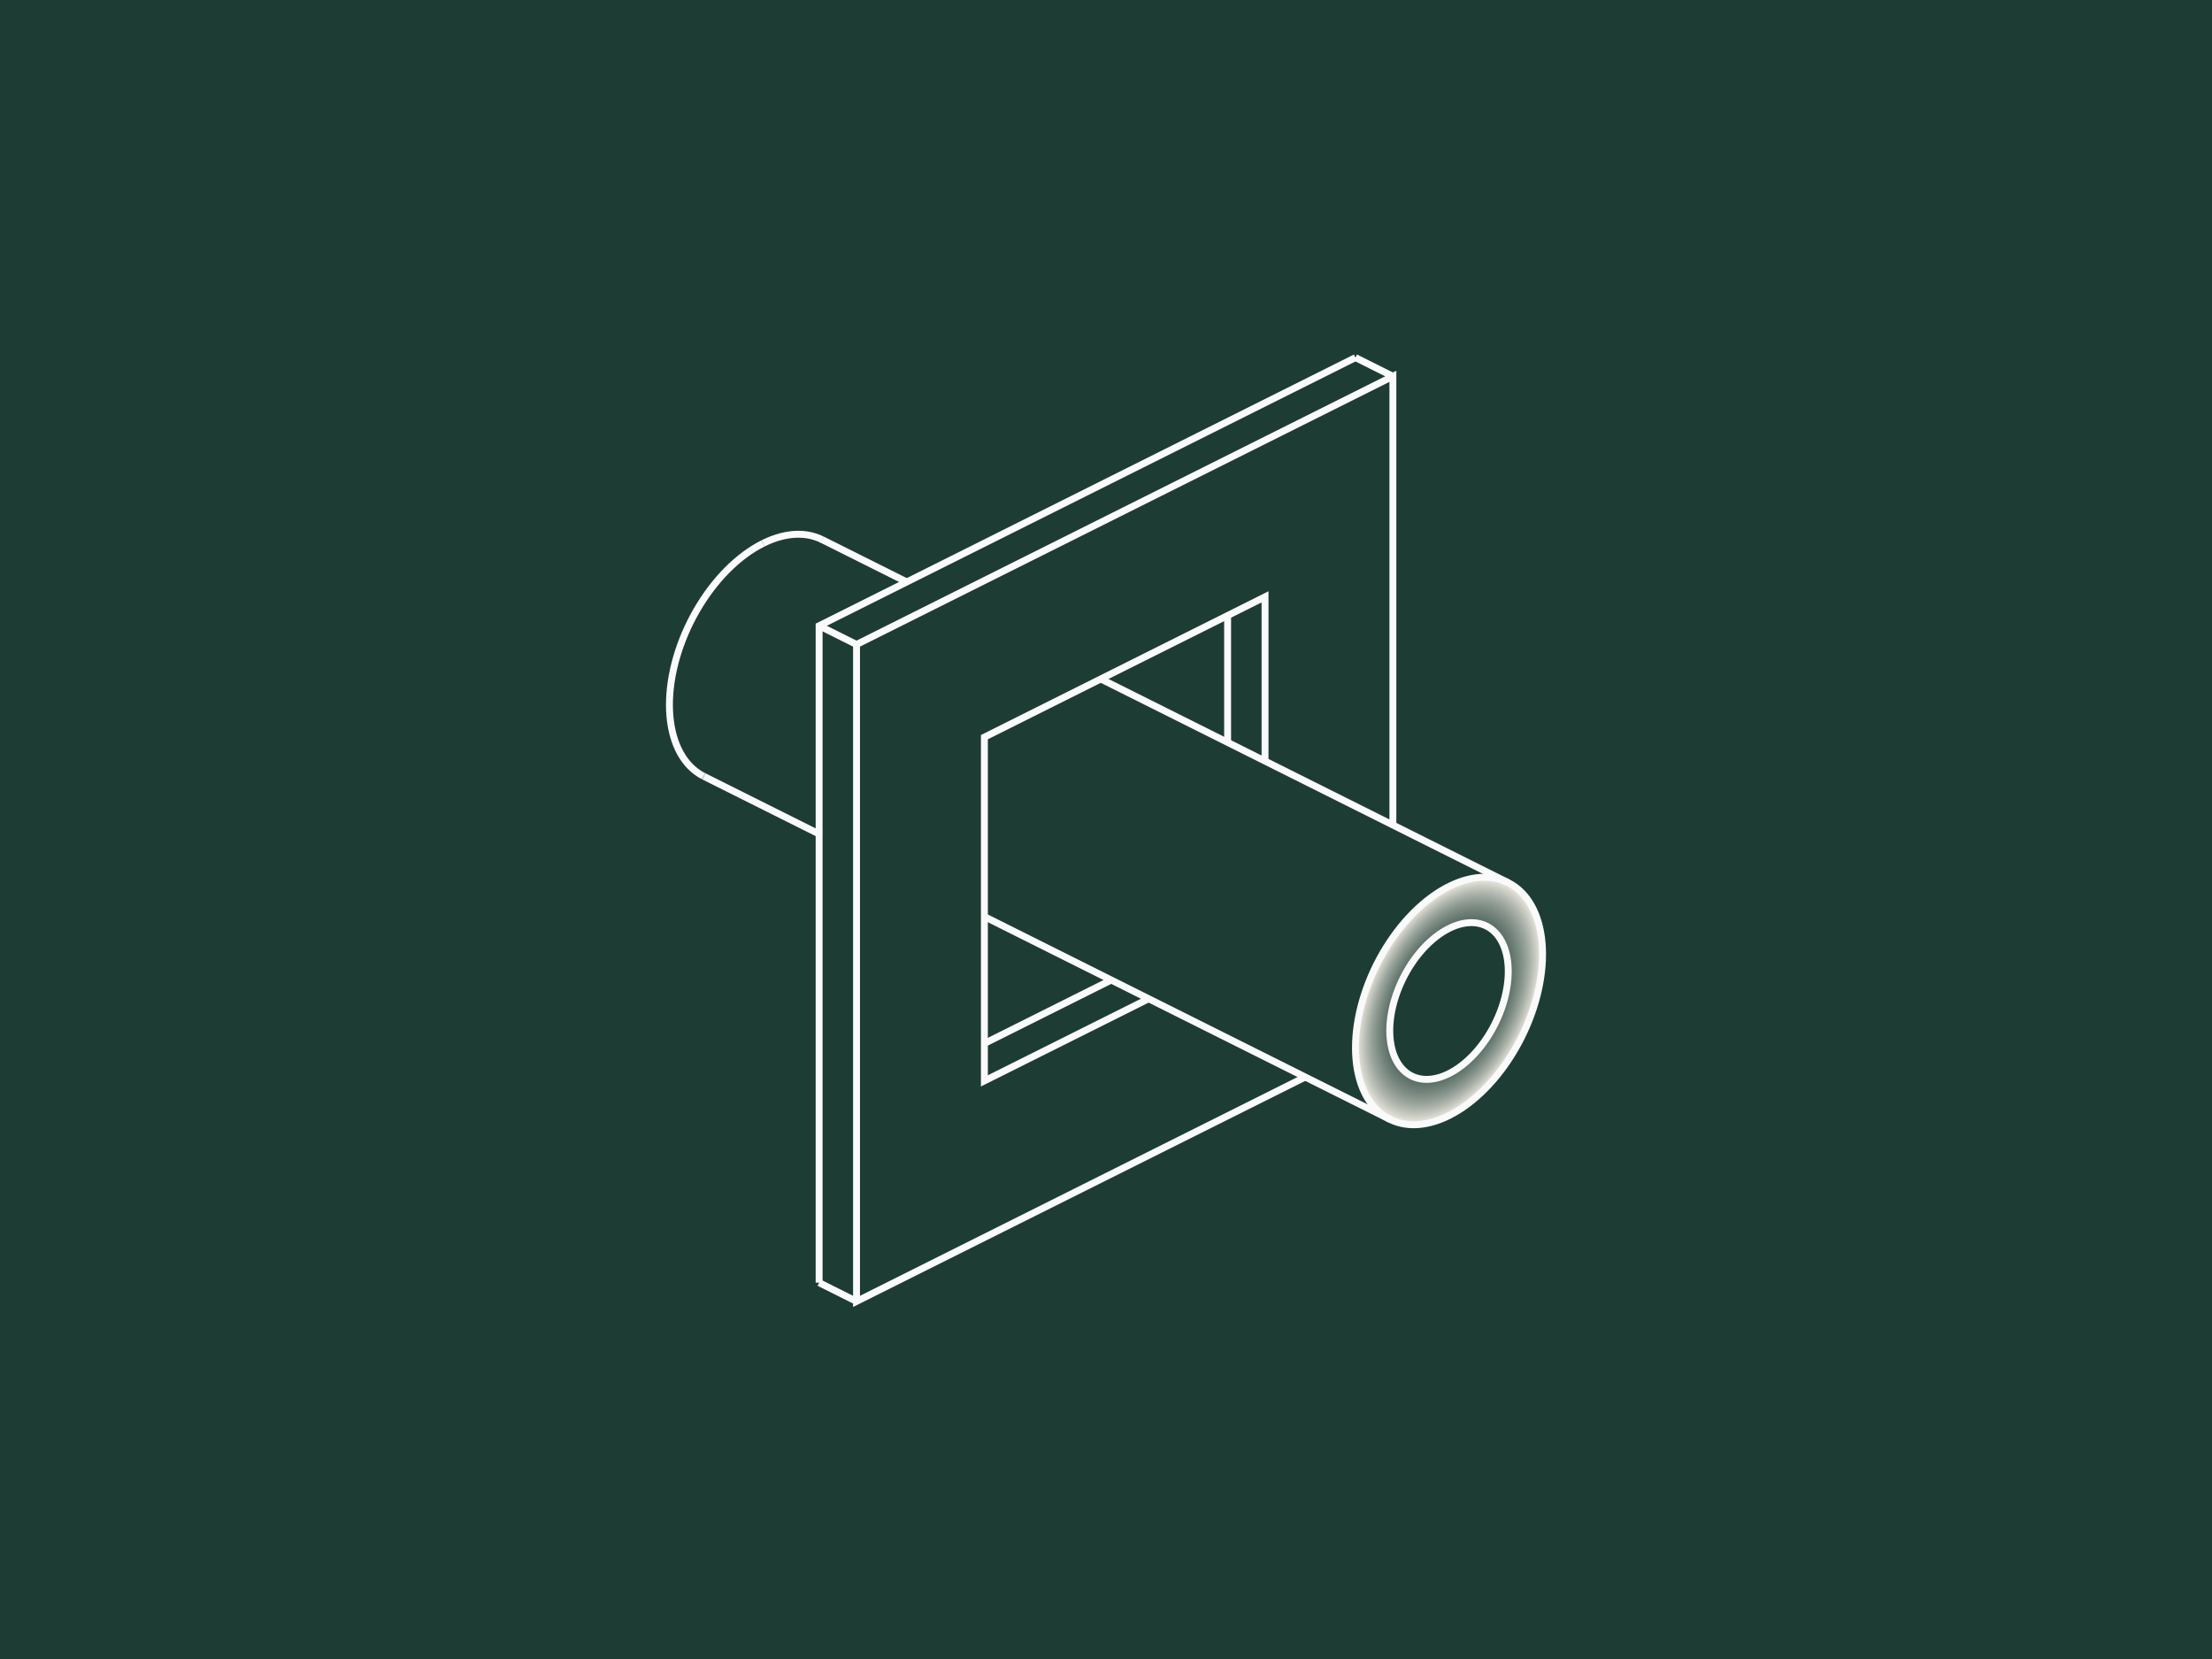
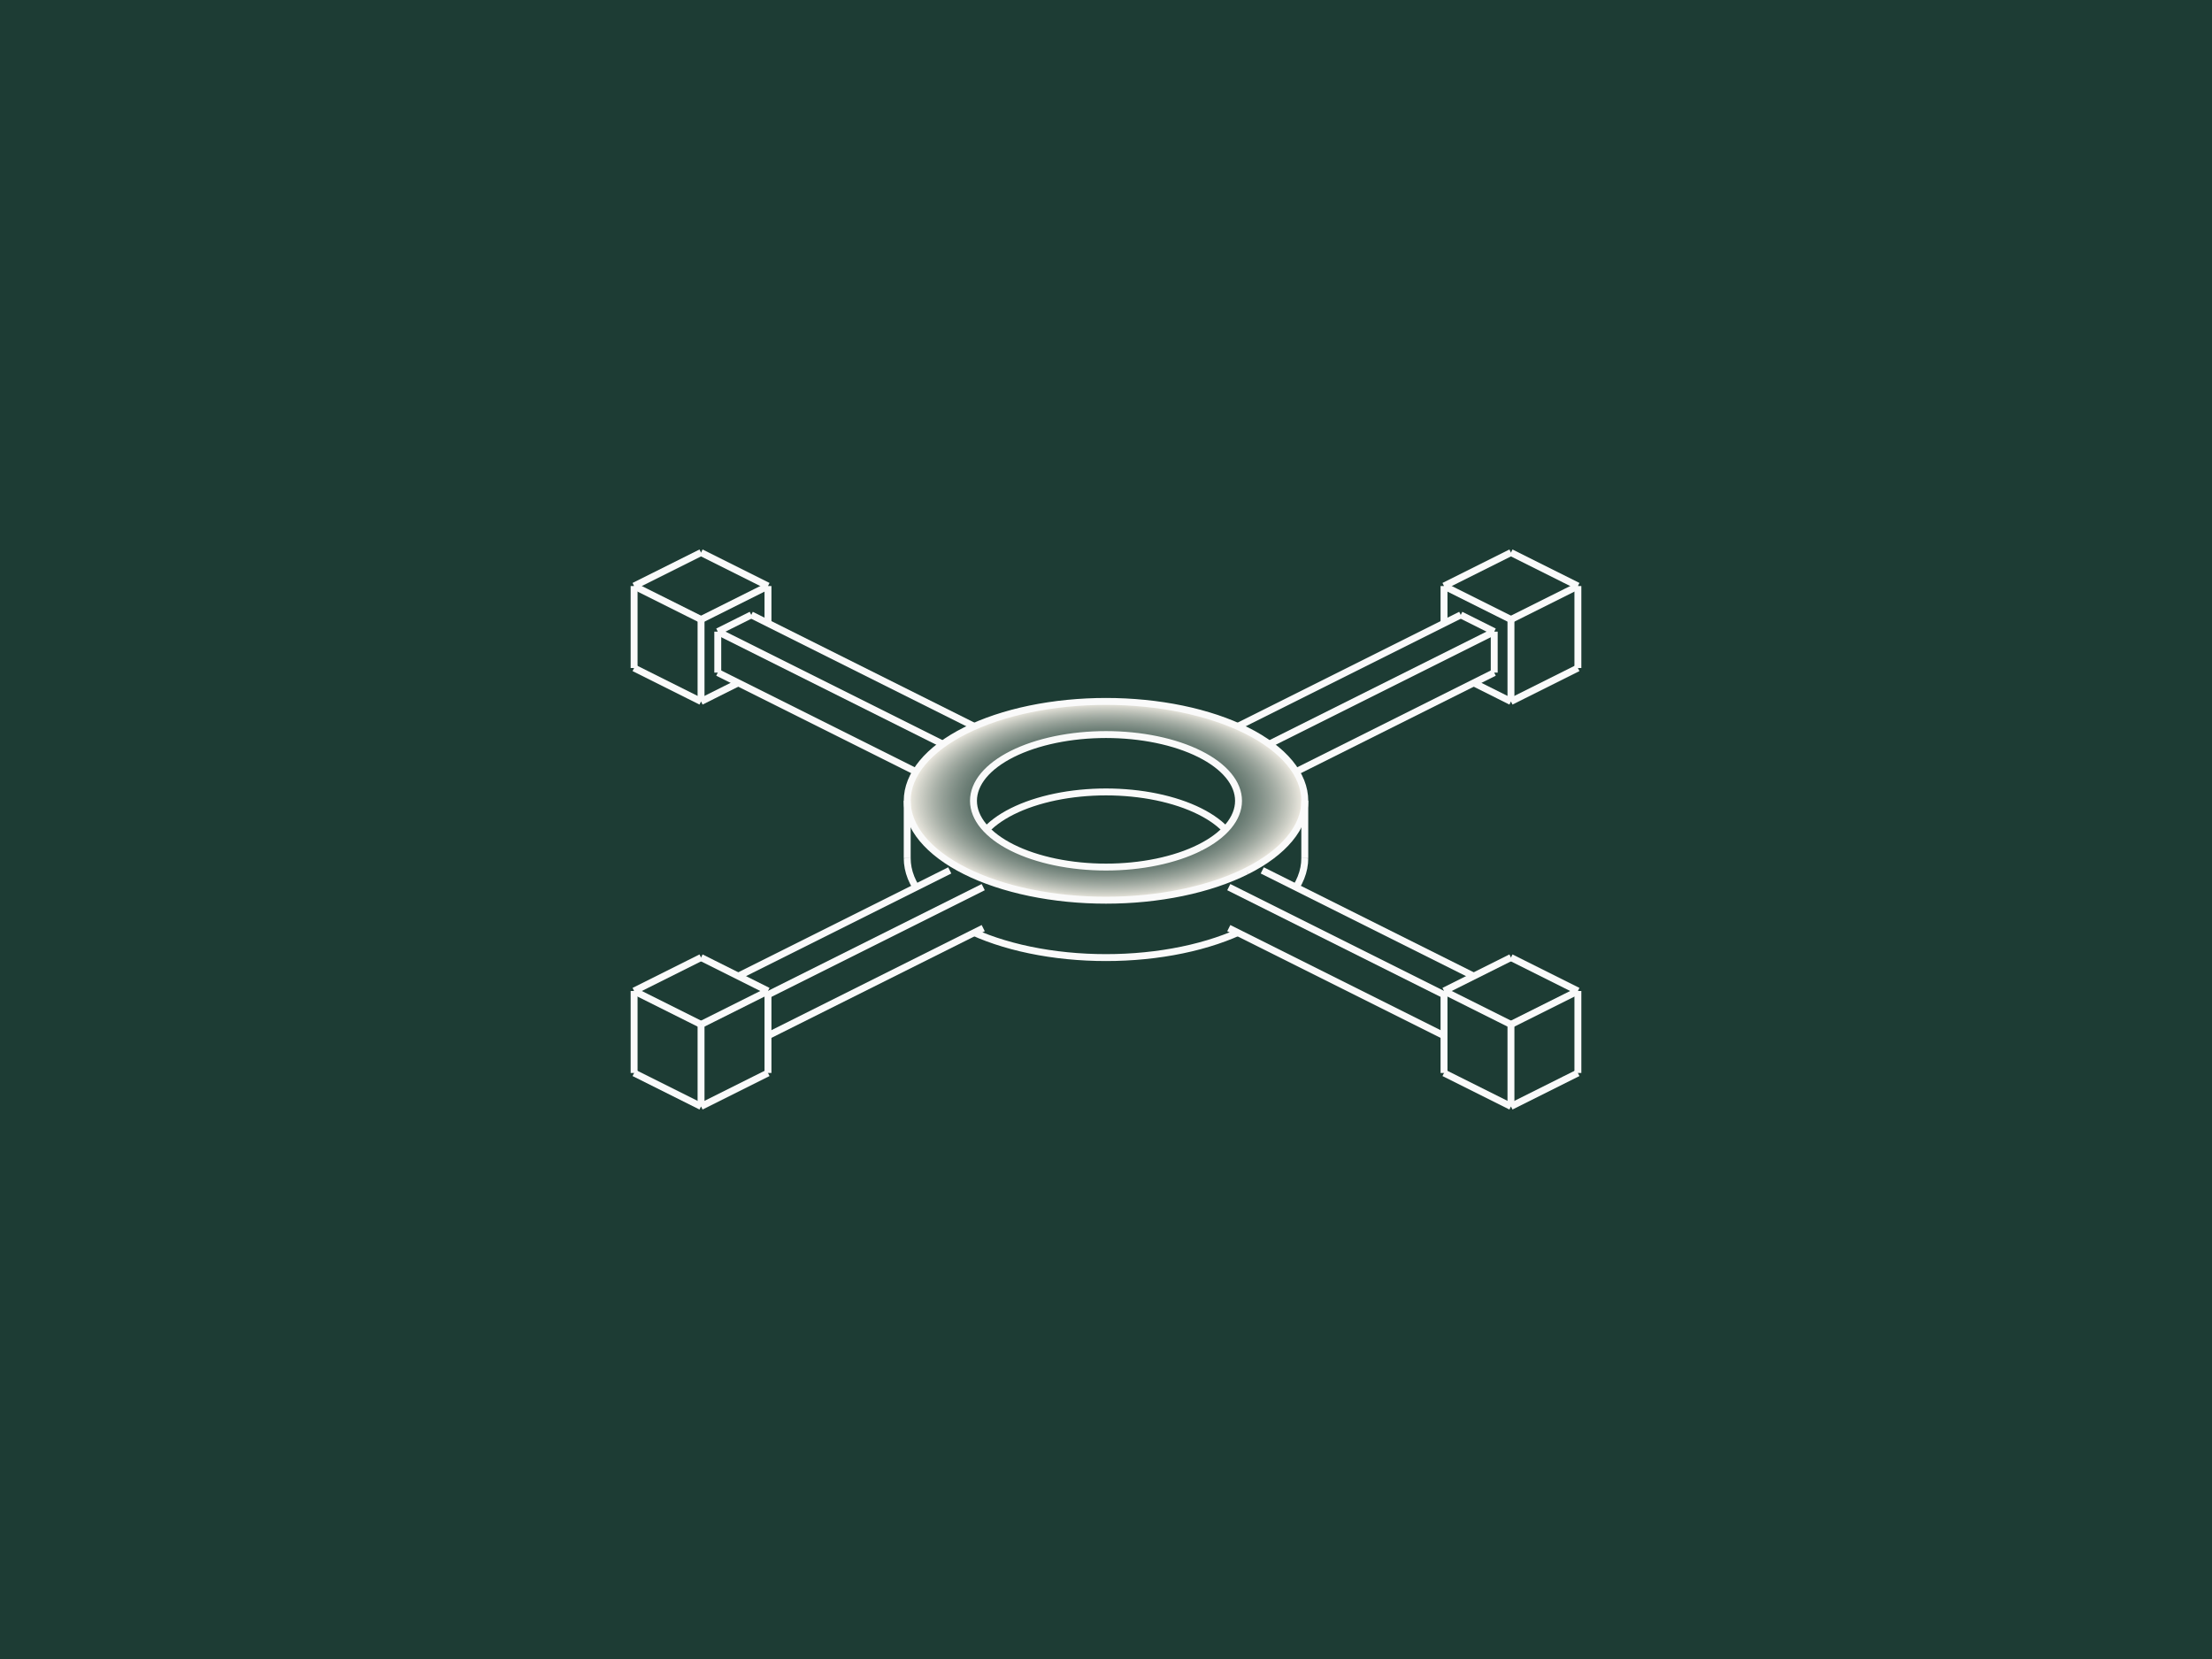
<svg xmlns="http://www.w3.org/2000/svg" width="3072" height="2304" viewBox="0 0 512 384">
  <rect width="512" height="384" fill="#1D3C34" />
  <svg x="64" y="0" width="384" height="384" viewBox="0 0 384 384">
    <defs>
-       <radialGradient id="iris-0" gradientUnits="userSpaceOnUse" cx="0" cy="0" r="1" gradientTransform="matrix(0 -26.52012 -21.65359 10.82679 271.3965 231.6982)">
+       <radialGradient id="iris-0" gradientUnits="userSpaceOnUse" cx="0" cy="0" r="1" gradientTransform="matrix(32.53556 16.26778 -32.53556 16.26778 192 185.3587)">
        <stop offset="0" stop-color="#F6F1E8" stop-opacity="0" />
        <stop offset="0.031" stop-color="#F6F1E8" stop-opacity="0" />
        <stop offset="0.062" stop-color="#F6F1E8" stop-opacity="0" />
        <stop offset="0.094" stop-color="#F6F1E8" stop-opacity="0.001" />
        <stop offset="0.125" stop-color="#F6F1E8" stop-opacity="0.002" />
        <stop offset="0.156" stop-color="#F6F1E8" stop-opacity="0.004" />
        <stop offset="0.188" stop-color="#F6F1E8" stop-opacity="0.007" />
        <stop offset="0.219" stop-color="#F6F1E8" stop-opacity="0.01" />
        <stop offset="0.25" stop-color="#F6F1E8" stop-opacity="0.016" />
        <stop offset="0.281" stop-color="#F6F1E8" stop-opacity="0.022" />
        <stop offset="0.312" stop-color="#F6F1E8" stop-opacity="0.031" />
        <stop offset="0.344" stop-color="#F6F1E8" stop-opacity="0.041" />
        <stop offset="0.375" stop-color="#F6F1E8" stop-opacity="0.053" />
        <stop offset="0.406" stop-color="#F6F1E8" stop-opacity="0.067" />
        <stop offset="0.438" stop-color="#F6F1E8" stop-opacity="0.084" />
        <stop offset="0.469" stop-color="#F6F1E8" stop-opacity="0.103" />
        <stop offset="0.5" stop-color="#F6F1E8" stop-opacity="0.125" />
        <stop offset="0.531" stop-color="#F6F1E8" stop-opacity="0.15" />
        <stop offset="0.562" stop-color="#F6F1E8" stop-opacity="0.178" />
        <stop offset="0.594" stop-color="#F6F1E8" stop-opacity="0.209" />
        <stop offset="0.625" stop-color="#F6F1E8" stop-opacity="0.244" />
        <stop offset="0.656" stop-color="#F6F1E8" stop-opacity="0.283" />
        <stop offset="0.688" stop-color="#F6F1E8" stop-opacity="0.325" />
        <stop offset="0.719" stop-color="#F6F1E8" stop-opacity="0.371" />
        <stop offset="0.75" stop-color="#F6F1E8" stop-opacity="0.422" />
        <stop offset="0.781" stop-color="#F6F1E8" stop-opacity="0.477" />
        <stop offset="0.812" stop-color="#F6F1E8" stop-opacity="0.536" />
        <stop offset="0.844" stop-color="#F6F1E8" stop-opacity="0.601" />
        <stop offset="0.875" stop-color="#F6F1E8" stop-opacity="0.67" />
        <stop offset="0.906" stop-color="#F6F1E8" stop-opacity="0.744" />
        <stop offset="0.938" stop-color="#F6F1E8" stop-opacity="0.824" />
        <stop offset="0.969" stop-color="#F6F1E8" stop-opacity="0.909" />
        <stop offset="1" stop-color="#F6F1E8" stop-opacity="1" />
      </radialGradient>
    </defs>
-     <path d="M271.396 205.178L270.334 205.741L269.274 206.367L268.219 207.054L267.172 207.8L266.135 208.604L265.111 209.463L264.102 210.376L263.11 211.34L262.138 212.353L261.189 213.413L260.264 214.517L259.366 215.663L258.497 216.847L257.66 218.066L256.855 219.319L256.085 220.601L255.352 221.911L254.658 223.243L254.004 224.596L253.392 225.967L252.824 227.351L252.3 228.745L251.822 230.147L251.391 231.552L251.009 232.958L250.675 234.36L250.392 235.757L250.159 237.143L249.977 238.517L249.847 239.873L249.769 241.211L249.743 242.525L249.769 243.813L249.847 245.072L249.977 246.299L250.159 247.491L250.392 248.644L250.675 249.757L251.009 250.827L251.391 251.85L251.822 252.824L252.3 253.748L252.824 254.619L253.392 255.434L254.004 256.192L254.658 256.892L255.352 257.53L256.085 258.107L256.855 258.619L257.66 259.067L258.497 259.449L259.366 259.764L260.264 260.011L261.189 260.191L262.138 260.301L263.11 260.343L264.102 260.316L265.111 260.219L266.135 260.054L267.172 259.821L268.219 259.52L269.274 259.152L270.334 258.718L271.396 258.218L272.459 257.655L273.519 257.029L274.574 256.343L275.621 255.597L276.658 254.793L277.682 253.934L278.691 253.021L279.683 252.056L280.655 251.043L281.604 249.983L282.529 248.879L283.427 247.734L284.296 246.55L285.133 245.33L285.938 244.078L286.708 242.795L287.441 241.486L288.135 240.153L288.789 238.8L289.401 237.43L289.969 236.046L290.493 234.651L290.971 233.25L291.402 231.844L291.784 230.439L292.118 229.036L292.401 227.64L292.634 226.253L292.816 224.88L292.946 223.523L293.024 222.186L293.05 220.871L293.024 219.583L292.946 218.324L292.816 217.097L292.634 215.906L292.401 214.752L292.118 213.639L291.784 212.57L291.402 211.547L290.971 210.572L290.493 209.648L289.969 208.778L289.401 207.962L288.789 207.204L288.135 206.505L287.441 205.866L286.708 205.29L285.938 204.777L285.133 204.329L284.296 203.948L283.427 203.633L282.529 203.385L281.604 203.206L280.655 203.095L279.683 203.054L278.691 203.081L277.682 203.177L276.658 203.342L275.621 203.575L274.574 203.877L273.519 204.245L272.459 204.679ZM271.396 214.902L270.724 215.259L270.052 215.655L269.384 216.09L268.721 216.563L268.064 217.072L267.416 217.616L266.776 218.194L266.148 218.805L265.533 219.447L264.932 220.118L264.346 220.817L263.777 221.542L263.227 222.292L262.696 223.065L262.187 223.858L261.699 224.67L261.235 225.499L260.795 226.343L260.381 227.2L259.994 228.068L259.634 228.945L259.302 229.828L258.999 230.716L258.726 231.606L258.484 232.496L258.273 233.384L258.094 234.269L257.946 235.147L257.831 236.017L257.749 236.876L257.699 237.723L257.683 238.555L257.699 239.371L257.749 240.168L257.831 240.945L257.946 241.7L258.094 242.431L258.273 243.136L258.484 243.813L258.726 244.461L258.999 245.078L259.302 245.663L259.634 246.215L259.994 246.731L260.381 247.211L260.795 247.654L261.235 248.058L261.699 248.423L262.187 248.748L262.696 249.032L263.227 249.274L263.777 249.473L264.346 249.63L264.932 249.743L265.533 249.813L266.148 249.84L266.776 249.823L267.416 249.762L268.064 249.657L268.721 249.509L269.384 249.319L270.052 249.086L270.724 248.811L271.396 248.494L272.069 248.138L272.741 247.741L273.409 247.306L274.072 246.834L274.729 246.325L275.377 245.781L276.017 245.202L276.645 244.592L277.26 243.95L277.861 243.279L278.447 242.58L279.016 241.854L279.566 241.104L280.097 240.332L280.606 239.538L281.094 238.726L281.558 237.897L281.998 237.053L282.412 236.196L282.799 235.328L283.159 234.452L283.491 233.569L283.794 232.681L284.067 231.791L284.309 230.901L284.52 230.012L284.699 229.128L284.847 228.25L284.962 227.38L285.044 226.521L285.094 225.674L285.11 224.841L285.094 224.025L285.044 223.228L284.962 222.451L284.847 221.696L284.699 220.966L284.52 220.261L284.309 219.584L284.067 218.936L283.794 218.318L283.491 217.733L283.159 217.182L282.799 216.665L282.412 216.185L281.998 215.742L281.558 215.338L281.094 214.973L280.606 214.648L280.097 214.365L279.566 214.123L279.016 213.923L278.447 213.767L277.861 213.653L277.26 213.583L276.645 213.557L276.017 213.574L275.377 213.635L274.729 213.739L274.072 213.887L273.409 214.078L272.741 214.311L272.069 214.586Z" fill-rule="evenodd" fill="url(#iris-0)" />
+     <path d="M224.536 201.626L222.9 202.405L221.19 203.143L219.409 203.837L217.563 204.488L215.655 205.092L213.69 205.648L211.673 206.156L209.608 206.614L207.501 207.02L205.357 207.374L203.18 207.675L200.977 207.923L198.751 208.116L196.51 208.254L194.258 208.337L192 208.365L189.742 208.337L187.49 208.254L185.249 208.116L183.023 207.923L180.82 207.675L178.643 207.374L176.499 207.02L174.392 206.614L172.327 206.156L170.31 205.648L168.345 205.092L166.437 204.488L164.591 203.837L162.81 203.143L161.1 202.405L159.464 201.626L157.907 200.809L156.432 199.954L155.043 199.063L153.742 198.14L152.534 197.186L151.421 196.204L150.405 195.195L149.49 194.163L148.677 193.109L147.969 192.037L147.367 190.949L146.872 189.847L146.486 188.734L146.209 187.614L146.043 186.488L145.988 185.359L146.043 184.23L146.209 183.104L146.486 181.983L146.872 180.87L147.367 179.769L147.969 178.68L148.677 177.608L149.49 176.555L150.405 175.522L151.421 174.514L152.534 173.531L153.742 172.577L155.043 171.654L156.432 170.764L157.907 169.909L159.464 169.091L161.1 168.312L162.81 167.575L164.591 166.88L166.437 166.23L168.345 165.626L170.31 165.069L172.327 164.561L174.392 164.104L176.499 163.697L178.643 163.343L180.82 163.042L183.023 162.795L185.249 162.602L187.49 162.463L189.742 162.38L192 162.353L194.258 162.38L196.51 162.463L198.751 162.602L200.977 162.795L203.18 163.042L205.357 163.343L207.501 163.697L209.608 164.104L211.673 164.561L213.69 165.069L215.655 165.626L217.563 166.23L219.409 166.88L221.19 167.575L222.9 168.312L224.536 169.091L226.093 169.909L227.568 170.764L228.957 171.654L230.258 172.577L231.466 173.531L232.579 174.514L233.595 175.522L234.51 176.555L235.323 177.608L236.031 178.68L236.633 179.769L237.128 180.87L237.514 181.983L237.791 183.104L237.957 184.23L238.012 185.359L237.957 186.488L237.791 187.614L237.514 188.734L237.128 189.847L236.633 190.949L236.031 192.037L235.323 193.109L234.51 194.163L233.595 195.195L232.579 196.204L231.466 197.186L230.258 198.14L228.957 199.063L227.568 199.954L226.093 200.809ZM213.69 196.204L212.6 196.723L211.46 197.215L210.273 197.678L209.042 198.111L207.77 198.514L206.46 198.885L205.115 199.224L203.739 199.529L202.334 199.8L200.904 200.036L199.453 200.236L197.984 200.401L196.501 200.53L195.007 200.622L193.505 200.678L192 200.696L190.495 200.678L188.993 200.622L187.499 200.53L186.016 200.401L184.547 200.236L183.096 200.036L181.666 199.8L180.261 199.529L178.885 199.224L177.54 198.885L176.23 198.514L174.958 198.111L173.727 197.678L172.54 197.215L171.4 196.723L170.31 196.204L169.271 195.659L168.288 195.089L167.362 194.495L166.495 193.88L165.689 193.244L164.947 192.589L164.27 191.916L163.66 191.228L163.118 190.526L162.646 189.811L162.244 189.085L161.915 188.351L161.657 187.609L161.473 186.862L161.362 186.111L161.325 185.359L161.362 184.606L161.473 183.855L161.657 183.108L161.915 182.367L162.244 181.632L162.646 180.906L163.118 180.192L163.66 179.489L164.27 178.801L164.947 178.129L165.689 177.474L166.495 176.838L167.362 176.222L168.288 175.629L169.271 175.059L170.31 174.514L171.4 173.994L172.54 173.503L173.727 173.04L174.958 172.606L176.23 172.203L177.54 171.832L178.885 171.494L180.261 171.189L181.666 170.918L183.096 170.682L184.547 170.481L186.016 170.316L187.499 170.187L188.993 170.095L190.495 170.04L192 170.021L193.505 170.04L195.007 170.095L196.501 170.187L197.984 170.316L199.453 170.481L200.904 170.682L202.334 170.918L203.739 171.189L205.115 171.494L206.46 171.832L207.77 172.203L209.042 172.606L210.273 173.04L211.46 173.503L212.6 173.994L213.69 174.514L214.729 175.059L215.712 175.629L216.638 176.222L217.505 176.838L218.311 177.474L219.053 178.129L219.73 178.801L220.34 179.489L220.882 180.192L221.354 180.906L221.756 181.632L222.085 182.367L222.343 183.108L222.527 183.855L222.638 184.606L222.675 185.359L222.638 186.111L222.527 186.862L222.343 187.609L222.085 188.351L221.756 189.085L221.354 189.811L220.882 190.526L220.34 191.228L219.73 191.916L219.053 192.589L218.311 193.244L217.505 193.88L216.638 194.495L215.712 195.089L214.729 195.659Z" fill-rule="evenodd" fill="url(#iris-0)" />
    <g fill="none" stroke="#FAFAFA" stroke-linejoin="miter" stroke-linecap="butt">
      <g opacity="0.35" />
      <g>
-         <path d="M249.743 82.773L258.404 87.104" stroke-width="1.6" />
-         <path d="M125.596 144.847L134.257 149.178" stroke-width="1.6" />
-         <path d="M125.596 296.896L134.257 301.227" stroke-width="1.6" />
-         <path d="M258.404 191.264L258.404 87.104L134.257 149.178L134.257 301.227L238.07 249.32" stroke-width="1.6" />
-         <path d="M249.743 82.773L125.596 144.847L125.596 296.896" stroke-width="1.6" />
-         <path d="M228.811 176.43L228.811 138.145L163.85 170.625L163.85 250.186L201.655 231.283" stroke-width="1.6" />
-         <path d="M220.15 172.099L220.15 142.189" stroke-width="1.6" />
-         <path d="M163.708 241.595L192.994 226.952" stroke-width="1.6" />
-         <path d="M112.604 125.782L111.541 126.345L110.481 126.971L109.426 127.657L108.379 128.403L107.342 129.207L106.318 130.066L105.309 130.979L104.317 131.944L103.345 132.957L102.396 134.017L101.471 135.121L100.573 136.266L99.704 137.45L98.867 138.67L98.062 139.922L97.292 141.205L96.559 142.514L95.865 143.847L95.211 145.2L94.599 146.57L94.031 147.954L93.507 149.349L93.029 150.75L92.598 152.156L92.216 153.561L91.882 154.964L91.599 156.36L91.366 157.747L91.184 159.12L91.054 160.477L90.976 161.814L90.95 163.129L90.976 164.417L91.054 165.676L91.184 166.903L91.366 168.094L91.599 169.248L91.882 170.361L92.216 171.43L92.598 172.453L93.029 173.428L93.507 174.352L94.031 175.222L94.599 176.038L95.211 176.796L95.865 177.495L96.559 178.134L97.292 178.71L98.062 179.223L98.867 179.671" stroke-width="1.6" />
-         <path d="M126.34 124.933L125.503 124.551L124.634 124.236L123.736 123.989L122.811 123.809L121.862 123.699L120.89 123.657L119.898 123.684L118.889 123.781L117.865 123.946L116.828 124.179L115.781 124.48L114.726 124.848L113.666 125.282L112.604 125.782" stroke-width="1.6" />
-         <path d="M271.396 205.178L270.334 205.741L269.274 206.367L268.219 207.054L267.172 207.8L266.135 208.604L265.111 209.463L264.102 210.376L263.11 211.34L262.138 212.353L261.189 213.413L260.264 214.517L259.366 215.663L258.497 216.847L257.66 218.066L256.855 219.319L256.085 220.601L255.352 221.911L254.658 223.243L254.004 224.596L253.392 225.967L252.824 227.351L252.3 228.745L251.822 230.147L251.391 231.552L251.009 232.958L250.675 234.36L250.392 235.757L250.159 237.143L249.977 238.517L249.847 239.873L249.769 241.211L249.743 242.525L249.769 243.813L249.847 245.072L249.977 246.299L250.159 247.491L250.392 248.644L250.675 249.757L251.009 250.827L251.391 251.85L251.822 252.824L252.3 253.748L252.824 254.619L253.392 255.434L254.004 256.192L254.658 256.892L255.352 257.53L256.085 258.107L256.855 258.619L257.66 259.067L258.497 259.449L259.366 259.764L260.264 260.011L261.189 260.191L262.138 260.301L263.11 260.343L264.102 260.316L265.111 260.219L266.135 260.054L267.172 259.821L268.219 259.52L269.274 259.152L270.334 258.718L271.396 258.218L272.459 257.655L273.519 257.029L274.574 256.343L275.621 255.597L276.658 254.793L277.682 253.934L278.691 253.021L279.683 252.056L280.655 251.043L281.604 249.983L282.529 248.879L283.427 247.734L284.296 246.55L285.133 245.33L285.938 244.078L286.708 242.795L287.441 241.486L288.135 240.153L288.789 238.8L289.401 237.43L289.969 236.046L290.493 234.651L290.971 233.25L291.402 231.844L291.784 230.439L292.118 229.036L292.401 227.64L292.634 226.253L292.816 224.88L292.946 223.523L293.024 222.186L293.05 220.871L293.024 219.583L292.946 218.324L292.816 217.097L292.634 215.906L292.401 214.752L292.118 213.639L291.784 212.57L291.402 211.547L290.971 210.572L290.493 209.648L289.969 208.778L289.401 207.962L288.789 207.204L288.135 206.505L287.441 205.866L286.708 205.29L285.938 204.777L285.133 204.329L284.296 203.948L283.427 203.633L282.529 203.385L281.604 203.206L280.655 203.095L279.683 203.054L278.691 203.081L277.682 203.177L276.658 203.342L275.621 203.575L274.574 203.877L273.519 204.245L272.459 204.679L271.396 205.178" stroke-width="1.6" />
-         <path d="M271.396 214.902L270.724 215.259L270.052 215.655L269.384 216.09L268.721 216.563L268.064 217.072L267.416 217.616L266.776 218.194L266.148 218.805L265.533 219.447L264.932 220.118L264.346 220.817L263.777 221.542L263.227 222.292L262.696 223.065L262.187 223.858L261.699 224.67L261.235 225.499L260.795 226.343L260.381 227.2L259.994 228.068L259.634 228.945L259.302 229.828L258.999 230.716L258.726 231.606L258.484 232.496L258.273 233.384L258.094 234.269L257.946 235.147L257.831 236.017L257.749 236.876L257.699 237.723L257.683 238.555L257.699 239.371L257.749 240.168L257.831 240.945L257.946 241.7L258.094 242.431L258.273 243.136L258.484 243.813L258.726 244.461L258.999 245.078L259.302 245.663L259.634 246.215L259.994 246.731L260.381 247.211L260.795 247.654L261.235 248.058L261.699 248.423L262.187 248.748L262.696 249.032L263.227 249.274L263.777 249.473L264.346 249.63L264.932 249.743L265.533 249.813L266.148 249.84L266.776 249.823L267.416 249.762L268.064 249.657L268.721 249.509L269.384 249.319L270.052 249.086L270.724 248.811L271.396 248.494L272.069 248.138L272.741 247.741L273.409 247.306L274.072 246.834L274.729 246.325L275.377 245.781L276.017 245.202L276.645 244.592L277.26 243.95L277.861 243.279L278.447 242.58L279.016 241.854L279.566 241.104L280.097 240.332L280.606 239.538L281.094 238.726L281.558 237.897L281.998 237.053L282.412 236.196L282.799 235.328L283.159 234.452L283.491 233.569L283.794 232.681L284.067 231.791L284.309 230.901L284.52 230.012L284.699 229.128L284.847 228.25L284.962 227.38L285.044 226.521L285.094 225.674L285.11 224.841L285.094 224.025L285.044 223.228L284.962 222.451L284.847 221.696L284.699 220.966L284.52 220.261L284.309 219.584L284.067 218.936L283.794 218.318L283.491 217.733L283.159 217.182L282.799 216.665L282.412 216.185L281.998 215.742L281.558 215.338L281.094 214.973L280.606 214.648L280.097 214.365L279.566 214.123L279.016 213.923L278.447 213.767L277.861 213.653L277.26 213.583L276.645 213.557L276.017 213.574L275.377 213.635L274.729 213.739L274.072 213.887L273.409 214.078L272.741 214.311L272.069 214.586L271.396 214.902" stroke-width="1.6" />
-         <path d="M98.909 179.692L125.732 193.103" stroke-width="1.6" />
-         <path d="M163.821 212.148L257.702 259.088" stroke-width="1.6" />
-         <path d="M126.298 124.912L146.148 134.836" stroke-width="1.6" />
-         <path d="M190.674 157.1L285.091 204.308" stroke-width="1.6" />
+         <path d="M224.536 201.626L222.9 202.405L221.19 203.143L219.409 203.837L217.563 204.488L215.655 205.092L213.69 205.648L211.673 206.156L209.608 206.614L207.501 207.02L205.357 207.374L203.18 207.675L200.977 207.923L198.751 208.116L196.51 208.254L194.258 208.337L192 208.365L189.742 208.337L187.49 208.254L185.249 208.116L183.023 207.923L180.82 207.675L178.643 207.374L176.499 207.02L174.392 206.614L172.327 206.156L170.31 205.648L168.345 205.092L166.437 204.488L164.591 203.837L162.81 203.143L161.1 202.405L159.464 201.626L157.907 200.809L156.432 199.954L155.043 199.063L153.742 198.14L152.534 197.186L151.421 196.204L150.405 195.195L149.49 194.163L148.677 193.109L147.969 192.037L147.367 190.949L146.872 189.847L146.486 188.734L146.209 187.614L146.043 186.488L145.988 185.359L146.043 184.23L146.209 183.104L146.486 181.983L146.872 180.87L147.367 179.769L147.969 178.68L148.677 177.608L149.49 176.555L150.405 175.522L151.421 174.514L152.534 173.531L153.742 172.577L155.043 171.654L156.432 170.764L157.907 169.909L159.464 169.091L161.1 168.312L162.81 167.575L164.591 166.88L166.437 166.23L168.345 165.626L170.31 165.069L172.327 164.561L174.392 164.104L176.499 163.697L178.643 163.343L180.82 163.042L183.023 162.795L185.249 162.602L187.49 162.463L189.742 162.38L192 162.353L194.258 162.38L196.51 162.463L198.751 162.602L200.977 162.795L203.18 163.042L205.357 163.343L207.501 163.697L209.608 164.104L211.673 164.561L213.69 165.069L215.655 165.626L217.563 166.23L219.409 166.88L221.19 167.575L222.9 168.312L224.536 169.091L226.093 169.909L227.568 170.764L228.957 171.654L230.258 172.577L231.466 173.531L232.579 174.514L233.595 175.522L234.51 176.555L235.323 177.608L236.031 178.68L236.633 179.769L237.128 180.87L237.514 181.983L237.791 183.104L237.957 184.23L238.012 185.359L237.957 186.488L237.791 187.614L237.514 188.734L237.128 189.847L236.633 190.949L236.031 192.037L235.323 193.109L234.51 194.163L233.595 195.195L232.579 196.204L231.466 197.186L230.258 198.14L228.957 199.063L227.568 199.954L226.093 200.809L224.536 201.626" stroke-width="1.6" />
+         <path d="M213.69 196.204L212.6 196.723L211.46 197.215L210.273 197.678L209.042 198.111L207.77 198.514L206.46 198.885L205.115 199.224L203.739 199.529L202.334 199.8L200.904 200.036L199.453 200.236L197.984 200.401L196.501 200.53L195.007 200.622L193.505 200.678L192 200.696L190.495 200.678L188.993 200.622L187.499 200.53L186.016 200.401L184.547 200.236L183.096 200.036L181.666 199.8L180.261 199.529L178.885 199.224L177.54 198.885L176.23 198.514L174.958 198.111L173.727 197.678L172.54 197.215L171.4 196.723L170.31 196.204L169.271 195.659L168.288 195.089L167.362 194.495L166.495 193.88L165.689 193.244L164.947 192.589L164.27 191.916L163.66 191.228L163.118 190.526L162.646 189.811L162.244 189.085L161.915 188.351L161.657 187.609L161.473 186.862L161.362 186.111L161.325 185.359L161.362 184.606L161.473 183.855L161.657 183.108L161.915 182.367L162.244 181.632L162.646 180.906L163.118 180.192L163.66 179.489L164.27 178.801L164.947 178.129L165.689 177.474L166.495 176.838L167.362 176.222L168.288 175.629L169.271 175.059L170.31 174.514L171.4 173.994L172.54 173.503L173.727 173.04L174.958 172.606L176.23 172.203L177.54 171.832L178.885 171.494L180.261 171.189L181.666 170.918L183.096 170.682L184.547 170.481L186.016 170.316L187.499 170.187L188.993 170.095L190.495 170.04L192 170.021L193.505 170.04L195.007 170.095L196.501 170.187L197.984 170.316L199.453 170.481L200.904 170.682L202.334 170.918L203.739 171.189L205.115 171.494L206.46 171.832L207.77 172.203L209.042 172.606L210.273 173.04L211.46 173.503L212.6 173.994L213.69 174.514L214.729 175.059L215.712 175.629L216.638 176.222L217.505 176.838L218.311 177.474L219.053 178.129L219.73 178.801L220.34 179.489L220.882 180.192L221.354 180.906L221.756 181.632L222.085 182.367L222.343 183.108L222.527 183.855L222.638 184.606L222.675 185.359L222.638 186.111L222.527 186.862L222.343 187.609L222.085 188.351L221.756 189.085L221.354 189.811L220.882 190.526L220.34 191.228L219.73 191.916L219.053 192.589L218.311 193.244L217.505 193.88L216.638 194.495L215.712 195.089L214.729 195.659L213.69 196.204" stroke-width="1.6" />
+         <path d="M222.472 215.872L221.19 216.425L219.409 217.12L217.563 217.77L215.655 218.374L213.69 218.931L211.673 219.439L209.608 219.896L207.501 220.303L205.357 220.657L203.18 220.958L200.977 221.205L198.751 221.398L196.51 221.537L194.258 221.62L192 221.647L189.742 221.62L187.49 221.537L185.249 221.398L183.023 221.205L180.82 220.958L178.643 220.657L176.499 220.303L174.392 219.896L172.327 219.439L170.31 218.931L168.345 218.374L166.437 217.77L164.591 217.12L162.81 216.425L161.528 215.872" stroke-width="1.6" />
+         <path d="M147.969 205.32L147.367 204.231L146.872 203.13L146.486 202.017L146.209 200.896L146.043 199.77L145.988 198.641" stroke-width="1.6" />
+         <path d="M238.012 198.641L237.957 199.77L237.791 200.896L237.514 202.017L237.128 203.13L236.633 204.231L236.031 205.32" stroke-width="1.6" />
+         <path d="M164.27 192.084L164.947 191.411L165.689 190.756L166.495 190.12L167.362 189.505L168.288 188.911L169.271 188.341L170.31 187.796L171.4 187.277L172.54 186.785L173.727 186.322L174.958 185.889L176.23 185.486L177.54 185.115L178.885 184.776L180.261 184.471L181.666 184.2L183.096 183.964L184.547 183.764L186.016 183.599L187.499 183.47L188.993 183.378L190.495 183.322L192 183.304L193.505 183.322L195.007 183.378L196.501 183.47L197.984 183.599L199.453 183.764L200.904 183.964L202.334 184.2L203.739 184.471L205.115 184.776L206.46 185.115L207.77 185.486L209.042 185.889L210.273 186.322L211.46 186.785L212.6 187.277L213.69 187.796L214.729 188.341L215.712 188.911L216.638 189.505L217.505 190.12L218.311 190.756L219.053 191.411L219.73 192.084" stroke-width="1.6" />
+         <path d="M270.392 239.813L220.419 214.827" stroke-width="1.6" />
+         <path d="M228.166 201.466L277.075 225.921" stroke-width="1.6" />
+         <path d="M270.392 230.326L220.419 205.339" stroke-width="1.6" />
+         <path d="M301.227 248.354L285.733 256.101" stroke-width="1.6" />
+         <path d="M285.733 256.101L270.24 248.354" stroke-width="1.6" />
+         <path d="M285.733 221.633L301.227 229.379" stroke-width="1.6" />
+         <path d="M301.227 229.379L301.227 248.354" stroke-width="1.6" />
+         <path d="M301.227 229.379L285.733 237.126" stroke-width="1.6" />
+         <path d="M285.733 237.126L285.733 256.101" stroke-width="1.6" />
+         <path d="M285.733 237.126L270.24 229.379" stroke-width="1.6" />
+         <path d="M270.24 229.379L270.24 248.354" stroke-width="1.6" />
+         <path d="M270.24 229.379L285.733 221.633" stroke-width="1.6" />
+         <path d="M147.86 178.547L102.14 155.687" stroke-width="1.6" />
+         <path d="M109.886 142.326L161.454 168.11" stroke-width="1.6" />
+         <path d="M154.239 172.249L102.14 146.199" stroke-width="1.6" />
+         <path d="M102.14 146.199L102.14 155.687" stroke-width="1.6" />
+         <path d="M102.14 146.199L109.886 142.326" stroke-width="1.6" />
+         <path d="M106.815 158.093L98.267 162.367" stroke-width="1.6" />
+         <path d="M98.267 162.367L82.773 154.621" stroke-width="1.6" />
+         <path d="M98.267 127.899L113.76 135.646" stroke-width="1.6" />
+         <path d="M113.76 135.646L113.76 144.54" stroke-width="1.6" />
+         <path d="M113.76 135.646L98.267 143.392" stroke-width="1.6" />
+         <path d="M98.267 143.392L98.267 162.367" stroke-width="1.6" />
+         <path d="M98.267 143.392L82.773 135.646" stroke-width="1.6" />
+         <path d="M82.773 135.646L82.773 154.621" stroke-width="1.6" />
+         <path d="M82.773 135.646L98.267 127.899" stroke-width="1.6" />
+         <path d="M163.581 214.827L113.608 239.813" stroke-width="1.6" />
+         <path d="M163.581 205.339L113.608 230.326" stroke-width="1.6" />
+         <path d="M106.925 225.921L155.834 201.466" stroke-width="1.6" />
+         <path d="M113.76 248.354L98.267 256.101" stroke-width="1.6" />
+         <path d="M98.267 256.101L82.773 248.354" stroke-width="1.6" />
+         <path d="M98.267 221.633L113.76 229.379" stroke-width="1.6" />
+         <path d="M113.76 229.379L113.76 248.354" stroke-width="1.6" />
+         <path d="M113.76 229.379L98.267 237.126" stroke-width="1.6" />
+         <path d="M98.267 237.126L98.267 256.101" stroke-width="1.6" />
+         <path d="M98.267 237.126L82.773 229.379" stroke-width="1.6" />
+         <path d="M82.773 229.379L82.773 248.354" stroke-width="1.6" />
+         <path d="M82.773 229.379L98.267 221.633" stroke-width="1.6" />
+         <path d="M281.86 155.687L236.14 178.547" stroke-width="1.6" />
+         <path d="M274.114 142.326L281.86 146.199" stroke-width="1.6" />
+         <path d="M281.86 146.199L281.86 155.687" stroke-width="1.6" />
+         <path d="M281.86 146.199L229.761 172.249" stroke-width="1.6" />
+         <path d="M222.546 168.11L274.114 142.326" stroke-width="1.6" />
+         <path d="M301.227 154.621L285.733 162.367" stroke-width="1.6" />
+         <path d="M285.733 162.367L277.185 158.093" stroke-width="1.6" />
+         <path d="M285.733 127.899L301.227 135.646" stroke-width="1.6" />
+         <path d="M301.227 135.646L301.227 154.621" stroke-width="1.6" />
+         <path d="M301.227 135.646L285.733 143.392" stroke-width="1.6" />
+         <path d="M285.733 143.392L285.733 162.367" stroke-width="1.6" />
+         <path d="M285.733 143.392L270.24 135.646" stroke-width="1.6" />
+         <path d="M270.24 135.646L270.24 144.54" stroke-width="1.6" />
+         <path d="M270.24 135.646L285.733 127.899" stroke-width="1.6" />
+         <path d="M145.988 185.359L145.988 198.641" stroke-width="1.6" />
+         <path d="M238.012 185.359L238.012 198.641" stroke-width="1.6" />
      </g>
      <g />
    </g>
  </svg>
</svg>
